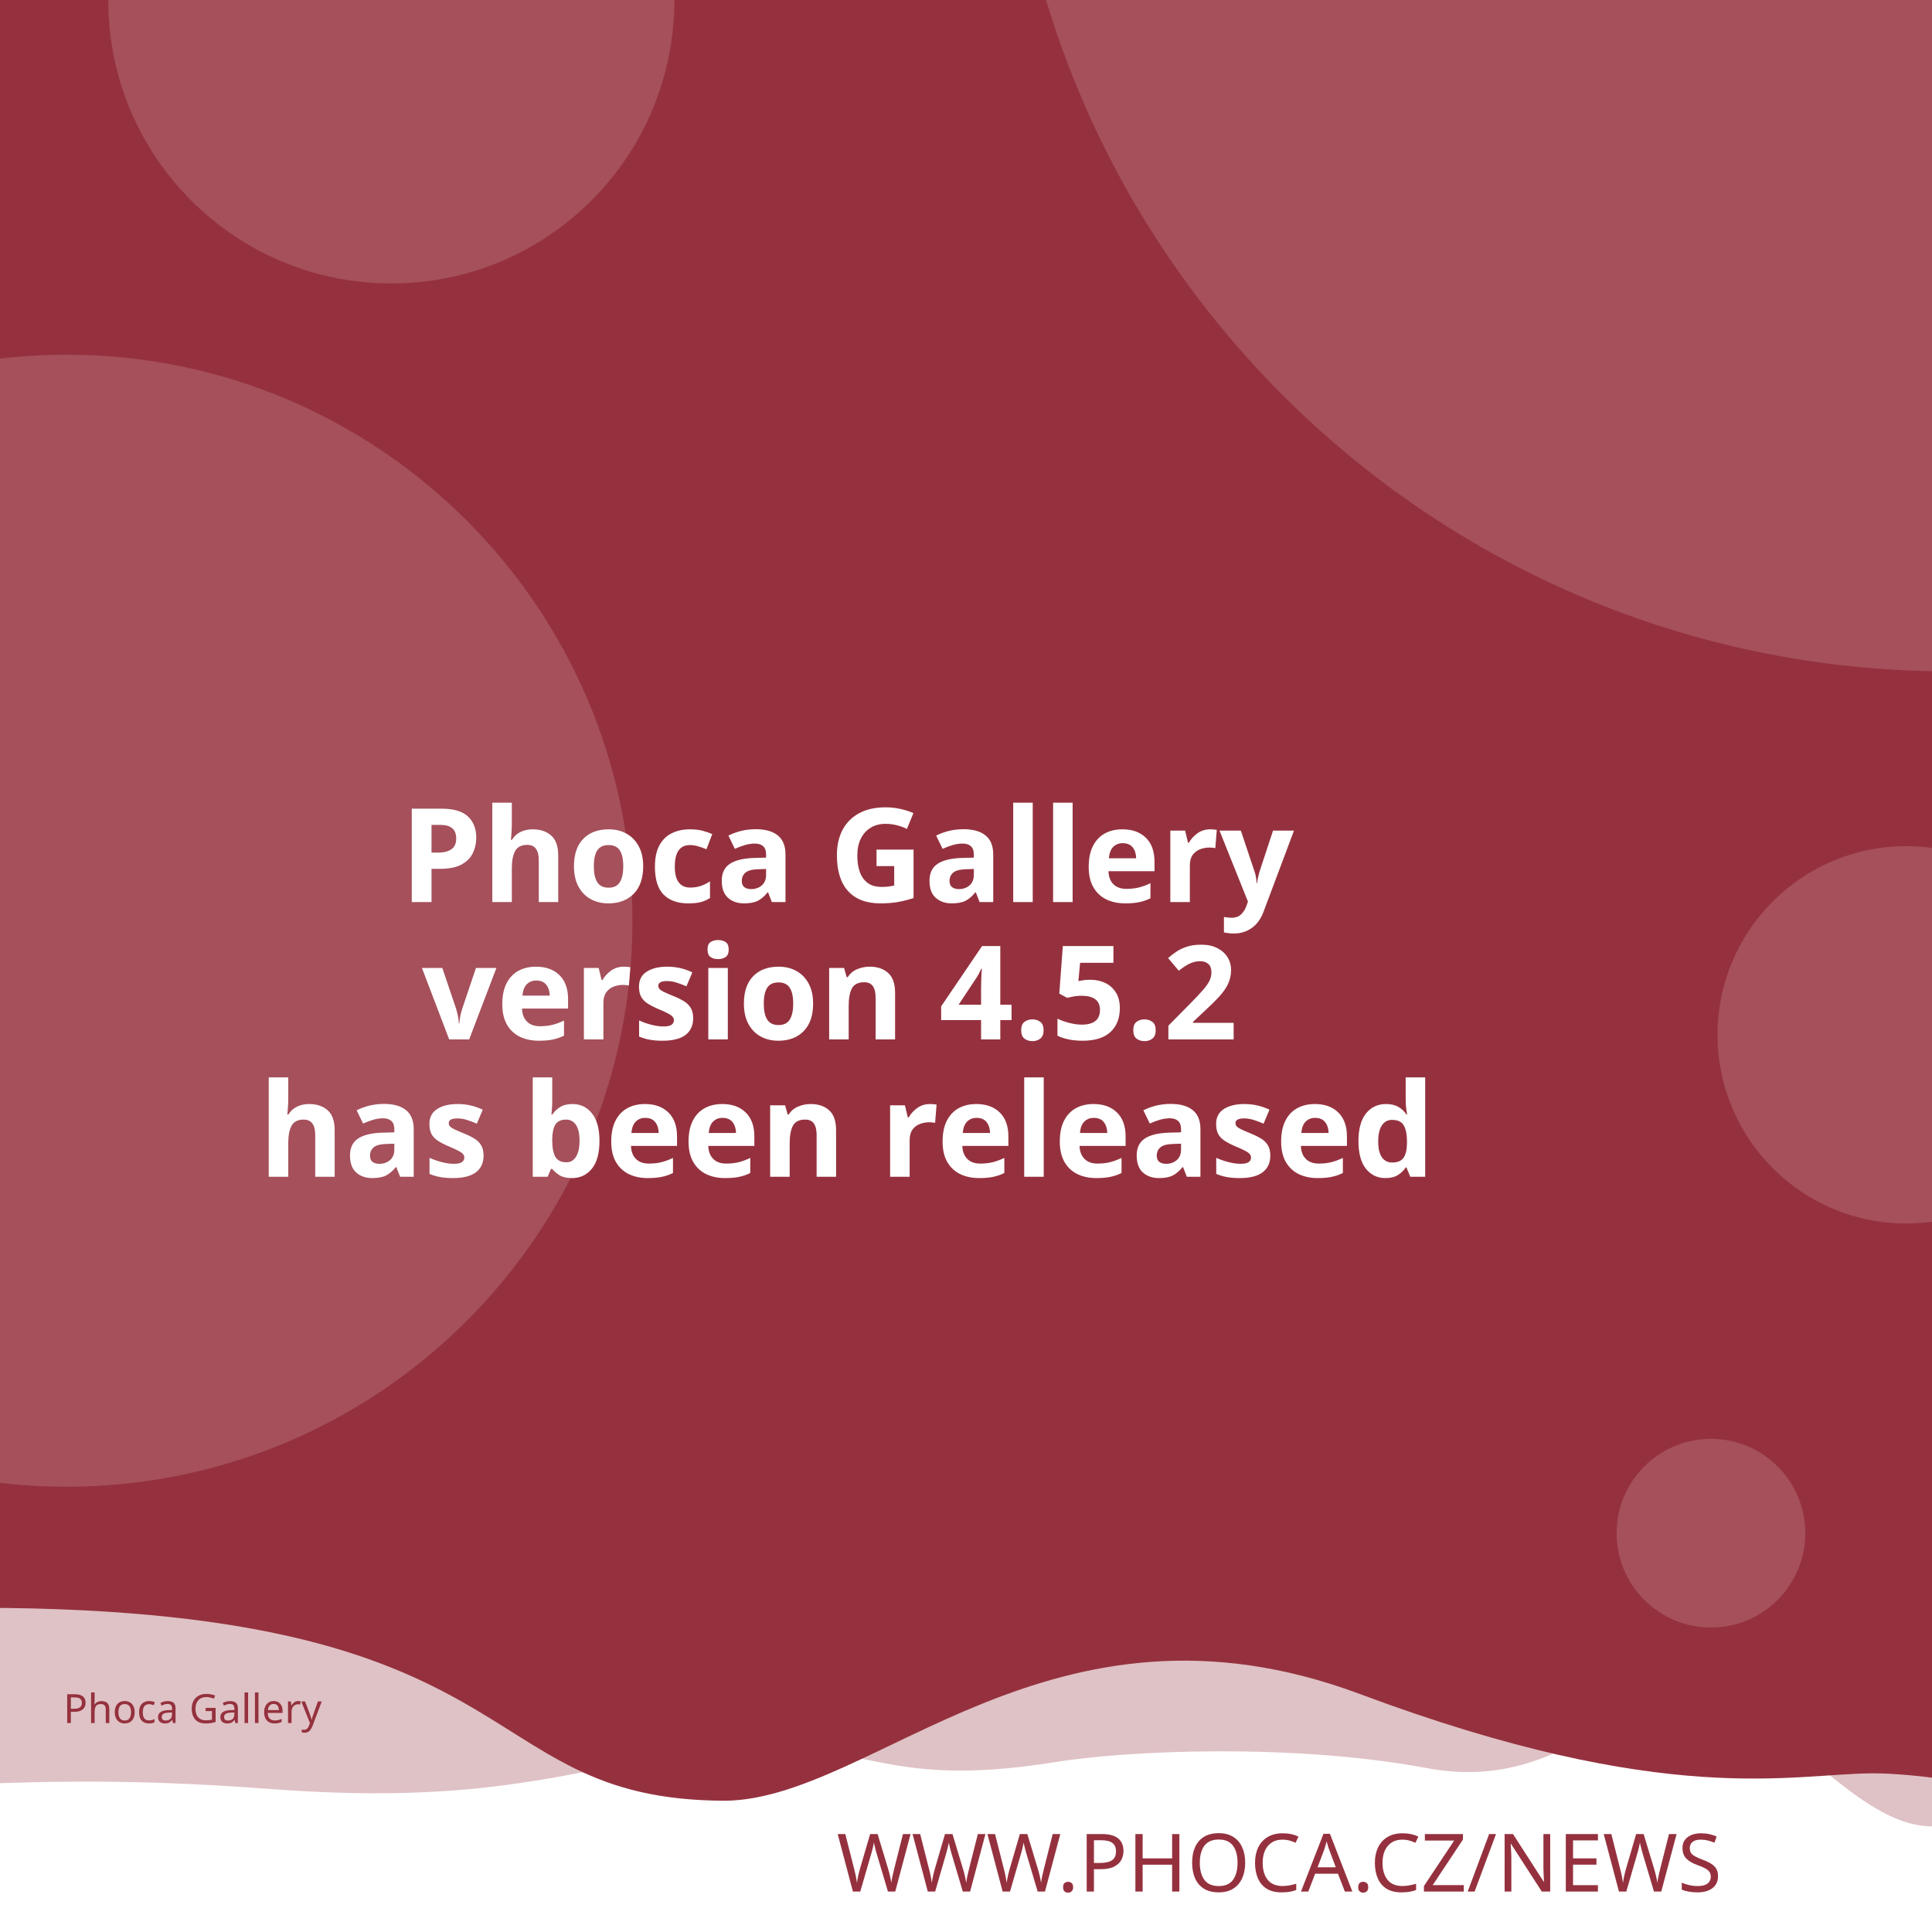
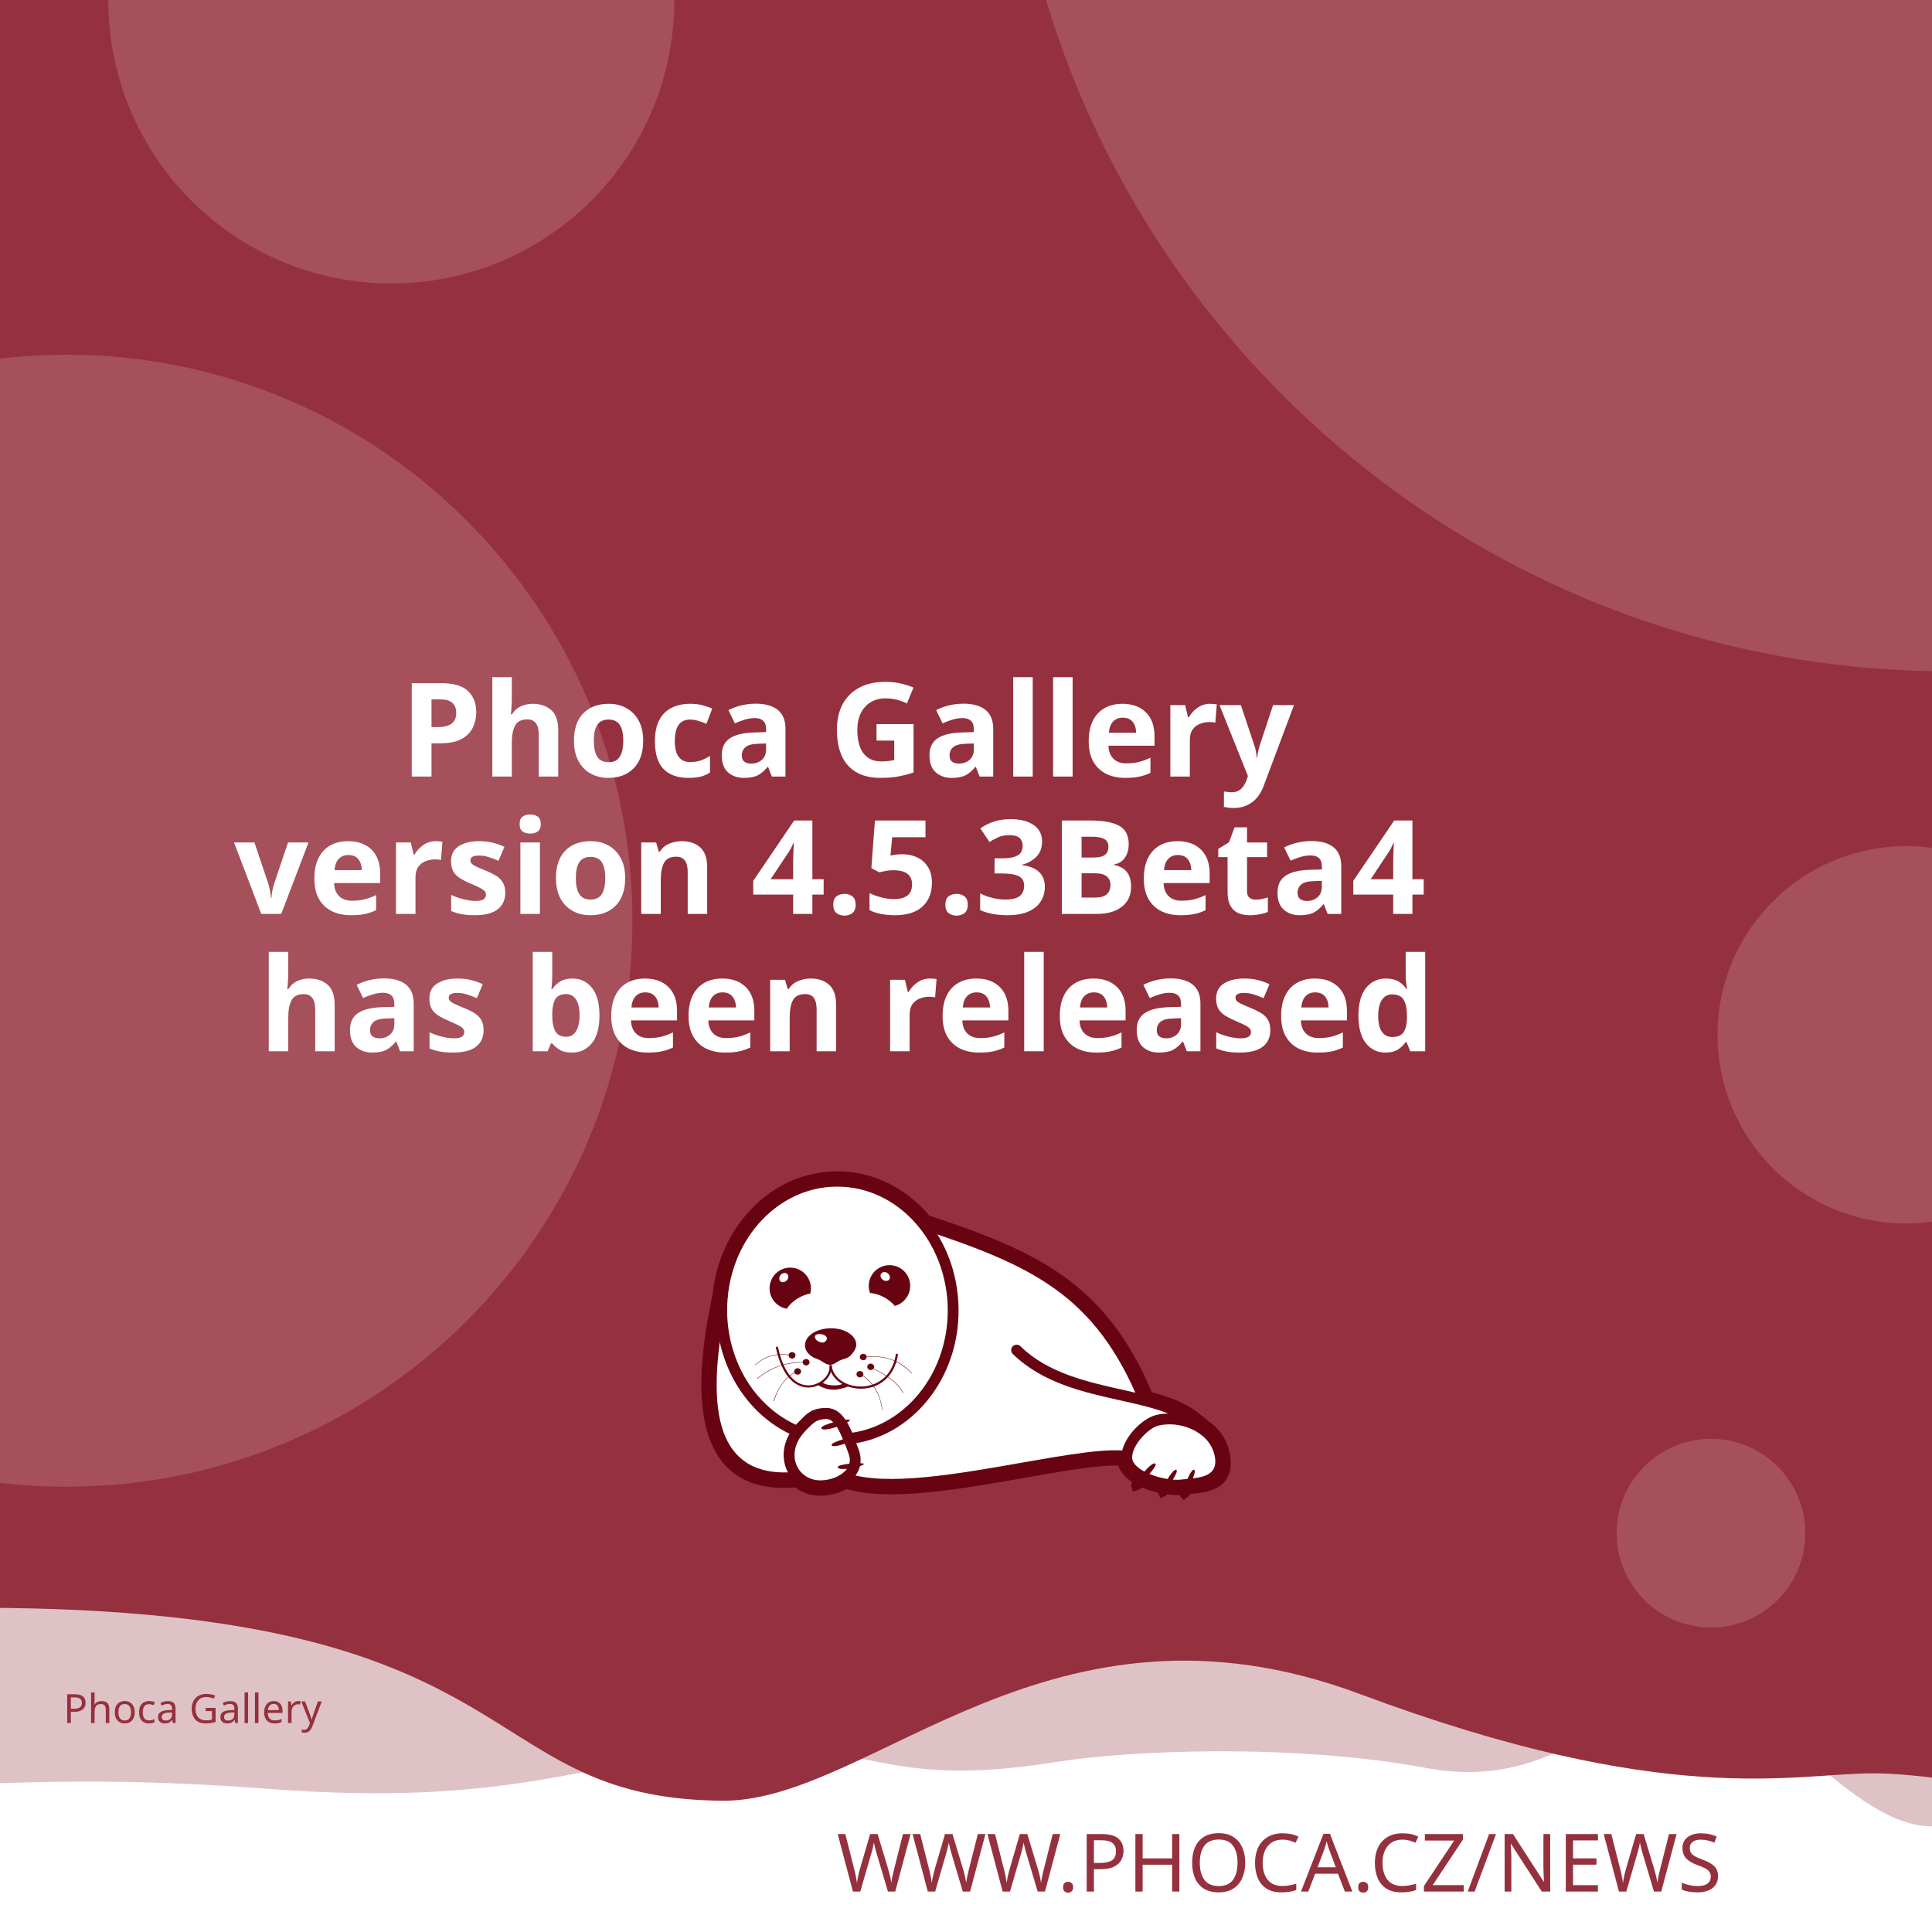
<svg xmlns="http://www.w3.org/2000/svg" width="512" height="512" viewBox="0 0 512 512" version="1.1" id="svg5">
-   <defs id="defs2" />
+   <defs id="defs2">
+     <clipPath id="clip1">
+       <path d="M 20,426 H 575 V 841.891 H 20 Z m 0,0" id="path2" />
+     </clipPath>
+   </defs>
  <g id="layer1">
    <path d="m -288.549,96.962 a 6.384,6.384 0 0 0 -6.384,6.384 v 81.087 a 6.384,6.384 0 0 0 6.384,6.384 h 81.083 a 6.384,6.384 0 0 0 6.384,-6.384 v -81.087 a 6.384,6.384 0 0 0 -6.384,-6.384 z m 16.084,16.188 c 0.591,-0.033 1.134,0.125 1.642,0.482 0.508,0.359 0.842,0.809 1.006,1.355 l 2.415,8.308 46.517,-2.44 c 0.829,-0.043 1.521,0.245 2.074,0.86 0.55,0.606 0.769,1.334 0.636,2.174 l -3.898,24.937 c -0.138,0.736 -0.57,1.497 -1.288,2.273 -0.719,0.787 -1.656,1.211 -2.797,1.272 l -32.861,1.721 3.038,10.253 27.775,-1.455 c 0.726,-0.04 1.351,0.178 1.887,0.648 0.523,0.483 0.803,1.086 0.844,1.812 0.038,0.726 -0.178,1.352 -0.648,1.887 -0.483,0.525 -1.086,0.806 -1.812,0.844 l -2.597,0.137 0.137,2.593 c 0.038,0.729 -0.178,1.356 -0.661,1.879 -0.472,0.535 -1.071,0.819 -1.8,0.856 -0.726,0.038 -1.353,-0.178 -1.879,-0.661 -0.535,-0.472 -0.814,-1.073 -0.852,-1.8 l -0.137,-2.593 -15.573,0.81 0.133,2.597 c 0.038,0.729 -0.176,1.356 -0.648,1.879 -0.483,0.535 -1.086,0.818 -1.812,0.856 -0.726,0.04 -1.352,-0.178 -1.887,-0.661 -0.525,-0.472 -0.806,-1.073 -0.844,-1.8 l -0.137,-2.597 -1.608,0.083 c -0.623,0.033 -1.193,-0.112 -1.721,-0.428 -0.515,-0.317 -0.883,-0.632 -1.11,-0.931 l -0.287,-0.507 -13.05,-49.343 -2.805,0.146 c -0.696,0.038 -1.312,-0.181 -1.858,-0.661 -0.545,-0.472 -0.835,-1.069 -0.873,-1.795 -0.038,-0.729 0.186,-1.353 0.682,-1.879 0.493,-0.535 1.083,-0.818 1.779,-0.856 z" style="fill:#ffffff;stroke-width:1;paint-order:stroke fill markers" id="path400" />
    <rect style="opacity:1;fill:#ffffff;stroke-width:5;stroke-linejoin:round;paint-order:stroke fill markers" id="rect723" width="512" height="512" x="0" y="0" />
    <path id="rect4460" style="opacity:0.3;fill:#95313e;fill-opacity:1;stroke-width:5;stroke-linejoin:round;paint-order:stroke fill markers" d="M -256,4 H 768 v 480 c 0,0 -42.667,-10 -64,-10 -21.333,0 -42.408,10 -64,10 -21.592,0 -42.667,-10 -64,-10 -21.333,0 -42.408,10 -64,10 -21.592,0 -41.887,-34.701 -63.221,-34.701 -21.333,0 -35.645,25.795 -70.761,19.246 -35.116,-6.549 -78.862,-4.741 -98.515,-1.547 -47.289,7.533 -49.247,-6.724 -87.369,-3.311 -38.122,3.413 -56.921,15.193 -120.307,10.429 -63.387,-4.764 -84.091,0.698 -135.827,-0.116 -21.333,0 -42.408,10 -64,10 -21.592,0 -42.667,-10 -64,-10 -21.333,0 -64,10 -64,10 z" />
    <path id="rect4460-5" style="fill:#95313e;fill-opacity:1;stroke-width:5;stroke-linejoin:round;paint-order:stroke fill markers" d="M -316,4.9999998e-7 H 708 V 480 c 0,0 -42.667,-10 -64,-10 -21.333,0 -42.408,10 -64,10 -21.592,0 -62.256,-10.048 -83.59,-10.048 -21.333,0 -54.449,9.448 -136.059,-21.03 -81.61,-30.478 -128.583,27.669 -167.971,28.291 -70.795,-0.042 -47.303,-54.288 -212.561,-50.983 C -185.439,429.534 -38.408,480 -60,480 c -21.592,0 -42.667,-10 -64,-10 -21.333,0 -42.408,10 -64,10 -21.592,0 -42.667,-10 -64,-10 -21.333,0 -64,10 -64,10 z" />
    <text xml:space="preserve" style="font-style:normal;font-weight:normal;font-size:21.333px;line-height:1.25;font-family:sans-serif;fill:#95313e;fill-opacity:1;stroke:none" x="484.042" y="501.277" id="text2910-3-7">
      <tspan id="tspan2908-6-5" x="484.042" y="501.277" style="font-style:normal;font-variant:normal;font-weight:300;font-stretch:normal;font-size:21.333px;font-family:Montserrat;-inkscape-font-specification:'Montserrat Light';text-align:end;text-anchor:end;fill:#95313e;fill-opacity:1">WWW.PHOCA.CZ/NEWS</tspan>
    </text>
-     <text xml:space="preserve" style="font-style:normal;font-variant:normal;font-weight:600;font-stretch:normal;font-size:34.667px;line-height:1.05;font-family:Rubik;-inkscape-font-specification:'Rubik Semi-Bold';fill:#ffffff;fill-opacity:1;stroke:none" x="256" y="165" id="text11252">
-       <tspan x="256" y="165" id="tspan403" style="text-align:center;text-anchor:middle" />
-       <tspan x="256" y="202.659" style="font-size:34.667px;text-align:center;text-anchor:middle" id="tspan442" />
-       <tspan x="256" y="239.059" style="font-size:34.667px;text-align:center;text-anchor:middle" id="tspan444">Phoca Gallery</tspan>
-       <tspan x="256" y="275.459" id="tspan1992" style="font-size:34.667px;text-align:center;text-anchor:middle">version 4.5.2
+     <text xml:space="preserve" style="font-style:normal;font-variant:normal;font-weight:600;font-stretch:normal;font-size:34.667px;line-height:1.05;font-family:Rubik;-inkscape-font-specification:'Rubik Semi-Bold';fill:#ffffff;fill-opacity:1;stroke:none" x="256" y="133" id="text11252">
+       <tspan x="256" y="133" id="tspan403" style="text-align:center;text-anchor:middle" />
+       <tspan x="256" y="169.4" style="font-size:34.667px;text-align:center;text-anchor:middle" id="tspan442" />
+       <tspan x="256" y="205.8" style="font-size:34.667px;text-align:center;text-anchor:middle" id="tspan444">Phoca Gallery</tspan>
+       <tspan x="256" y="242.2" id="tspan1992" style="font-size:34.667px;text-align:center;text-anchor:middle">version 4.5.3Beta4
</tspan>
-       <tspan x="256" y="311.859" id="tspan2906" style="font-size:34.667px;text-align:center;text-anchor:middle">has been released</tspan>
-       <tspan x="256" y="348.259" id="tspan1994" style="font-size:34.667px" />
+       <tspan x="256" y="278.6" id="tspan2906" style="font-size:34.667px;text-align:center;text-anchor:middle">has been released</tspan>
+       <tspan x="256" y="315" id="tspan1994" style="font-size:34.667px" />
    </text>
    <circle style="opacity:0.15;fill:#ffffff;fill-opacity:1;stroke-width:5;stroke-linejoin:round;paint-order:stroke fill markers" id="path8376" cx="516.67" cy="-72.081" r="250" />
    <circle style="opacity:0.15;fill:#ffffff;fill-opacity:1;stroke-width:5;stroke-linejoin:round;paint-order:stroke fill markers" id="path8376-9" cx="17.604" cy="244" r="150" />
    <circle style="opacity:0.15;fill:#ffffff;fill-opacity:1;stroke-width:5;stroke-linejoin:round;paint-order:stroke fill markers" id="path8376-6" cx="103.704" cy="0.117" r="75" />
    <circle style="opacity:0.15;fill:#ffffff;fill-opacity:1;stroke-width:5;stroke-linejoin:round;paint-order:stroke fill markers" id="path8376-6-2" cx="505.168" cy="274.238" r="50" />
    <circle style="opacity:0.15;fill:#ffffff;fill-opacity:1;stroke-width:5;stroke-linejoin:round;paint-order:stroke fill markers" id="path8376-6-2-1" cx="453.421" cy="406.309" r="25" />
    <text xml:space="preserve" style="font-style:normal;font-weight:normal;font-size:10.667px;line-height:1.25;font-family:sans-serif;fill:#95313e;fill-opacity:1;stroke:none" x="57.956" y="456.624" id="text396">
      <tspan id="tspan394" x="57.956" y="456.624" style="font-style:normal;font-variant:normal;font-weight:normal;font-stretch:normal;font-size:10.667px;font-family:Rubik;-inkscape-font-specification:Rubik;text-align:center;text-anchor:middle;fill:#95313e;fill-opacity:1">Phoca Gallery</tspan>
    </text>
+     <g id="g760" transform="matrix(0.5260845,0,0,0.5260845,99.42418,10.37304)">
+       <path style="fill:#ffffff;fill-opacity:1;fill-rule:evenodd;stroke:none" d="m 389.621,683.473 c 9.113,2.391 17.273,5.336 23.457,10.227 l 5.375,4.273 -0.004,0.008 c 4.633,3.242 8.191,7.863 9.594,13.672 0.242,0.977 0.426,2.016 0.547,3.055 1.465,14.07 -9.473,15.141 -19.348,16.055 -0.648,1.137 -1.25,1.992 -1.66,2.266 -0.246,-0.289 -0.254,-1.047 -0.09,-2.051 -0.246,0.031 -0.52,0.062 -0.824,0.098 -0.855,0.059 -1.77,0.121 -2.809,0.121 -1.75,-0.023 -3.684,-0.199 -5.691,-0.523 -0.645,0.738 -1.207,1.266 -1.578,1.438 -0.172,-0.285 -0.098,-0.895 0.145,-1.691 -3.309,-0.637 -6.738,-1.656 -9.793,-3.012 -0.332,-0.148 -0.66,-0.301 -0.984,-0.461 -1.219,1.098 -2.277,1.891 -2.863,2.051 -0.176,-0.504 0.289,-1.621 1.109,-2.973 -4.211,-2.402 -7.395,-5.645 -8.18,-9.641 -10.754,-0.684 -29.09,2.582 -49.293,6.141 -31.996,5.633 -68.574,12.086 -89.609,5.406 -1.258,0.789 -2.625,1.453 -4.07,1.984 -2.688,0.977 -5.617,1.523 -8.609,1.586 -4.73,0.055 -8.941,-1.551 -12.176,-4.27 -29.23,2.742 -40.98,-12.871 -44.496,-33.715 -3.402,-19.863 1.055,-44.504 4.527,-61.535 1.641,-15.129 7.793,-28.699 16.91,-39.043 10.93,-12.461 26.137,-20.215 43.051,-20.336 h 0.062 c 16.914,-0.184 32.242,7.328 43.418,19.543 0.715,0.781 1.414,1.582 2.094,2.406 27.59,9.176 49.688,17.566 67.891,30.629 18.176,13.078 32.348,30.754 43.898,58.293 z m 0,0" id="path177" />
+       <g clip-path="url(#clip1)" clip-rule="nonzero" id="g181">
+         <path style="fill:none;stroke:#680411;stroke-width:2.835;stroke-linecap:butt;stroke-linejoin:miter;stroke-miterlimit:22.926;stroke-opacity:1" d="m 245.703,99.901 c 5.747,-1.508 10.893,-3.365 14.792,-6.449 l 3.39,-2.695 -0.002,-0.005 c 2.922,-2.045 5.166,-4.959 6.05,-8.622 0.153,-0.616 0.269,-1.271 0.345,-1.926 0.924,-8.873 -5.974,-9.548 -12.201,-10.124 -0.409,-0.717 -0.788,-1.256 -1.047,-1.429 -0.155,0.182 -0.16,0.66 -0.057,1.293 -0.155,-0.02 -0.328,-0.039 -0.52,-0.062 -0.539,-0.037 -1.116,-0.076 -1.771,-0.076 -1.104,0.015 -2.323,0.126 -3.589,0.33 -0.406,-0.466 -0.761,-0.798 -0.995,-0.907 -0.108,0.18 -0.062,0.564 0.091,1.067 -2.086,0.402 -4.249,1.044 -6.176,1.899 -0.209,0.094 -0.416,0.19 -0.621,0.291 -0.769,-0.692 -1.436,-1.192 -1.806,-1.293 -0.111,0.318 0.182,1.022 0.7,1.875 -2.655,1.515 -4.663,3.56 -5.158,6.08 -6.782,0.431 -18.345,-1.628 -31.085,-3.872 -20.177,-3.552 -43.244,-7.622 -56.51,-3.409 -0.793,-0.498 -1.655,-0.916 -2.567,-1.251 -1.695,-0.616 -3.542,-0.961 -5.429,-1 -2.983,-0.034 -5.639,0.978 -7.678,2.692 -18.433,-1.729 -25.843,8.117 -28.06,21.261 -2.146,12.526 0.665,28.065 2.855,38.805 1.035,9.541 4.914,18.098 10.664,24.621 6.892,7.858 16.482,12.748 27.149,12.824 h 0.039 c 10.666,0.116 20.333,-4.621 27.38,-12.324 0.451,-0.493 0.892,-0.998 1.32,-1.517 17.399,-5.786 31.334,-11.078 42.813,-19.315 11.462,-8.247 20.399,-19.394 27.683,-36.761 z m 0,0" transform="matrix(1.58574,0,0,-1.58574,0,841.8898)" id="path179" />
+       </g>
+       <path style="fill:#680411;fill-opacity:1;fill-rule:evenodd;stroke:none" d="m 393.047,717.762 c 1.16,1.098 -7.754,10.625 -9.953,11.234 -0.672,-1.895 7.816,-12.52 9.832,-11.48 0.121,0.062 0.246,0.367 0.121,0.246" id="path183" />
+       <path style="fill:#680411;fill-opacity:1;fill-rule:evenodd;stroke:none" d="m 403.676,720.875 c 1.219,0.855 -5.254,10.379 -7.086,11.234 -0.914,-1.523 5.07,-12.09 6.961,-11.418 0.125,0.062 0.305,0.305 0.125,0.184" id="path185" />
+       <path style="fill:#680411;fill-opacity:1;fill-rule:evenodd;stroke:none" d="m 412.652,720.754 c 1.344,0.609 -3.422,11.172 -5.07,12.273 -1.16,-1.344 2.934,-12.766 4.945,-12.398 0.062,0 0.309,0.246 0.125,0.125" id="path187" />
+       <path style="fill:#680411;fill-opacity:1;fill-rule:evenodd;stroke:none" d="m 224.809,699.621 c -0.43,-1.586 12.211,-4.824 14.41,-4.152 -0.426,1.957 -13.375,6.414 -14.473,4.398 -0.062,-0.121 0,-0.488 0.062,-0.246 z m 0,0" id="path189" />
+       <path style="fill:#680411;fill-opacity:1;fill-rule:evenodd;stroke:none" d="m 229.938,708.172 c -0.367,-1.402 10.746,-4.641 12.703,-4.09 -0.367,1.77 -11.664,6.043 -12.703,4.273 -0.062,-0.062 -0.062,-0.367 0,-0.184" id="path191" />
+       <path style="fill:#680411;fill-opacity:1;fill-rule:evenodd;stroke:none" d="m 233.051,719.285 c -0.121,-1.402 11.359,-2.504 13.191,-1.648 -0.609,1.711 -12.52,3.789 -13.25,1.895 0,-0.121 0.059,-0.43 0.059,-0.246 z m 0,0" id="path193" />
+       <path style="fill:#680411;fill-opacity:1;fill-rule:evenodd;stroke:none" d="m 268.164,622.859 c 2.809,5.008 1.102,11.359 -3.906,14.23 -0.793,0.488 -1.648,0.793 -2.504,1.039 -1.16,-1.469 -2.934,-2.934 -5.008,-4.152 -2.625,-1.469 -5.312,-2.262 -7.449,-2.32 -1.773,-4.703 0.121,-10.141 4.641,-12.703 5.008,-2.809 11.359,-1.102 14.227,3.906 z m -12.457,2.078 c -1.098,-0.793 -1.465,-2.199 -0.793,-3.113 0.672,-0.918 2.137,-0.98 3.234,-0.184 1.164,0.855 1.469,2.258 0.797,3.176 -0.672,0.914 -2.137,0.977 -3.238,0.121" id="path195" />
+       <path style="fill:#680411;fill-opacity:1;fill-rule:evenodd;stroke:none" d="m 209.113,618.832 c 5.738,0 10.383,4.699 10.383,10.441 0,0.914 -0.125,1.77 -0.309,2.625 -1.891,0.305 -4.027,1.098 -6.105,2.32 -2.566,1.527 -4.578,3.48 -5.68,5.312 -4.945,-0.793 -8.73,-5.066 -8.73,-10.258 0,-5.742 4.641,-10.441 10.441,-10.441 z m -4.824,3.602 c 0.977,-0.977 2.441,-1.223 3.234,-0.43 0.855,0.797 0.797,2.262 -0.18,3.238 -0.918,1.039 -2.383,1.223 -3.238,0.488 -0.793,-0.793 -0.734,-2.258 0.184,-3.297" id="path197" />
+       <path style="fill:#680411;fill-opacity:1;fill-rule:evenodd;stroke:none" d="m 229.449,649.363 c 1.77,0 3.48,0.246 5.008,0.613 1.527,0.426 2.93,1.035 4.09,1.77 1.16,0.73 2.137,1.648 2.75,2.625 0.672,0.977 1.035,2.078 1.035,3.238 0,1.098 -0.426,2.32 -1.16,3.359 -0.73,1.035 -1.523,2.195 -2.746,2.992 -1.281,0.793 -3.055,1.035 -4.52,1.707 -1.406,0.734 -3.055,2.137 -4.641,2.137 -1.77,0 -3.664,-1.34 -4.887,-2.137 -1.281,-0.855 -2.871,-1.035 -4.031,-1.832 -1.16,-0.73 -2.137,-1.648 -2.809,-2.625 -0.672,-1.039 -1.035,-2.137 -1.035,-3.297 0,-1.16 0.363,-2.262 1.035,-3.297 0.613,-0.977 1.59,-1.895 2.75,-2.688 1.16,-0.793 2.562,-1.406 4.09,-1.832 1.59,-0.43 3.238,-0.672 5.07,-0.734 z m -3.969,3.176 c 1.707,0.551 2.625,1.711 1.77,2.934 -0.914,1.219 -1.832,1.402 -3.418,0.793 -1.59,-0.613 -2.629,-2.016 -2.262,-2.992 0.305,-0.918 2.199,-1.285 3.91,-0.734 z m 0,0" id="path199" />
+       <path style="fill:#680411;fill-opacity:1;fill-rule:nonzero;stroke:none" d="m 202.883,658.645 c 2.445,11.664 7.023,17.102 11.664,18.871 1.773,0.609 3.543,0.793 5.191,0.551 1.648,-0.246 3.238,-0.918 4.582,-1.773 3.051,-2.012 5.008,-5.25 4.516,-8.18 l 1.102,-0.125 c 0.488,3.301 -1.648,6.965 -5.008,9.223 -1.465,0.914 -3.238,1.648 -5.07,1.895 -1.832,0.305 -3.785,0.121 -5.68,-0.613 -5.004,-1.832 -9.832,-7.512 -12.395,-19.664 l 1.098,-0.18 z m 0,0" id="path201" />
+       <path style="fill:#680411;fill-opacity:1;fill-rule:nonzero;stroke:none" d="m 229.938,667.988 c 0.367,4.094 3.176,7.27 7.023,9.102 2.195,1.035 4.824,1.586 7.449,1.648 2.625,0.059 5.312,-0.488 7.816,-1.648 4.887,-2.262 8.977,-6.961 10.078,-14.902 l 1.098,0.184 c -1.223,8.305 -5.559,13.312 -10.75,15.754 -2.625,1.223 -5.496,1.711 -8.305,1.711 -2.746,-0.059 -5.496,-0.672 -7.875,-1.77 -4.152,-1.953 -7.27,-5.438 -7.637,-9.953 z m 0,0" id="path203" />
+       <path style="fill:#680411;fill-opacity:1;fill-rule:nonzero;stroke:none" d="m 224.93,676.477 c 1.895,1.285 3.359,1.527 5.496,1.648 2.137,0.062 3.113,0.125 5.617,-0.914 l 2.992,1.223 c -2.809,1.16 -6.227,2.016 -8.73,1.891 -2.566,-0.121 -5.375,-1.098 -7.574,-2.562 z m 0,0" id="path205" />
+       <path style="fill:#680411;fill-opacity:1;fill-rule:evenodd;stroke:none" d="m 210.027,661.395 c 0.98,0 1.711,0.734 1.711,1.586 0,0.918 -0.73,1.652 -1.711,1.652 -0.977,0 -1.77,-0.734 -1.77,-1.652 0,-0.852 0.793,-1.586 1.77,-1.586" id="path207" />
+       <path style="fill:#680411;fill-opacity:1;fill-rule:evenodd;stroke:none" d="m 217.113,664.875 c 0.977,0 1.711,0.734 1.711,1.648 0,0.855 -0.734,1.59 -1.711,1.59 -0.977,0 -1.77,-0.734 -1.77,-1.59 0,-0.914 0.793,-1.648 1.77,-1.648" id="path209" />
+       <path style="fill:#680411;fill-opacity:1;fill-rule:evenodd;stroke:none" d="m 212.777,669.516 c 0.977,0 1.77,0.734 1.77,1.648 0,0.855 -0.793,1.59 -1.77,1.59 -0.918,0 -1.711,-0.734 -1.711,-1.59 0,-0.914 0.793,-1.648 1.711,-1.648" id="path211" />
+       <path style="fill:#680411;fill-opacity:1;fill-rule:evenodd;stroke:none" d="m 244.164,670.922 c 0.98,0 1.773,0.73 1.773,1.586 0,0.918 -0.793,1.648 -1.773,1.648 -0.977,0 -1.707,-0.73 -1.707,-1.648 0,-0.855 0.73,-1.586 1.707,-1.586" id="path213" />
+       <path style="fill:#680411;fill-opacity:1;fill-rule:evenodd;stroke:none" d="m 249.602,667.195 c 0.977,0 1.77,0.734 1.77,1.648 0,0.855 -0.793,1.59 -1.77,1.59 -0.918,0 -1.711,-0.734 -1.711,-1.59 0,-0.914 0.793,-1.648 1.711,-1.648" id="path215" />
+       <path style="fill:#680411;fill-opacity:1;fill-rule:evenodd;stroke:none" d="m 245.875,662.25 c 0.918,0 1.711,0.73 1.711,1.648 0,0.855 -0.793,1.586 -1.711,1.586 -0.977,0 -1.77,-0.73 -1.77,-1.586 0,-0.918 0.793,-1.648 1.77,-1.648" id="path217" />
+       <path style="fill:#680411;fill-opacity:1;fill-rule:nonzero;stroke:none" d="m 245.816,663.777 c 5.496,-0.672 10.195,-0.125 14.227,1.281 4.031,1.406 7.391,3.785 10.258,6.902 l -0.18,0.121 c -2.812,-3.055 -6.168,-5.375 -10.141,-6.84 -4.027,-1.406 -8.668,-1.895 -14.105,-1.281 z m 0,0" id="path219" />
+       <path style="fill:#680411;fill-opacity:1;fill-rule:nonzero;stroke:none" d="m 244.473,672.387 c 3.176,1.953 5.68,4.398 7.508,7.391 1.836,3.051 2.996,6.594 3.543,10.684 h -0.184 c -0.547,-4.027 -1.707,-7.57 -3.539,-10.562 -1.832,-2.934 -4.336,-5.434 -7.453,-7.328 z m 0,0" id="path221" />
+       <path style="fill:#680411;fill-opacity:1;fill-rule:nonzero;stroke:none" d="m 249.723,669.027 c 4.641,2.137 8.184,4.273 10.809,6.414 2.688,2.137 4.457,4.336 5.559,6.531 l -0.184,0.125 c -1.102,-2.199 -2.871,-4.398 -5.496,-6.473 -2.625,-2.141 -6.168,-4.277 -10.75,-6.414 z m 0,0" id="path223" />
+       <path style="fill:#680411;fill-opacity:1;fill-rule:nonzero;stroke:none" d="m 191.344,667.867 c 2.625,-2.441 5.555,-4.031 8.609,-4.824 3.176,-0.855 6.535,-0.793 10.074,0 v 0.184 c -3.539,-0.793 -6.898,-0.793 -10.012,0 -3.055,0.793 -5.926,2.383 -8.551,4.762 z m 0,0" id="path225" />
+       <path style="fill:#680411;fill-opacity:1;fill-rule:nonzero;stroke:none" d="m 192.32,674.77 c 3.723,-3.117 7.57,-5.254 11.664,-6.598 4.031,-1.344 8.305,-1.891 12.824,-1.707 v 0.18 c -4.52,-0.121 -8.734,0.43 -12.766,1.711 -4.027,1.344 -7.875,3.48 -11.602,6.598 z m 0,0" id="path227" />
+       <path style="fill:#680411;fill-opacity:1;fill-rule:nonzero;stroke:none" d="m 200.688,686.004 c 1.402,-4.273 3.172,-7.512 5.188,-9.891 1.957,-2.445 4.215,-3.973 6.535,-4.949 l 0.121,0.184 c -2.32,0.977 -4.516,2.504 -6.531,4.887 -1.957,2.383 -3.727,5.555 -5.07,9.832 l -0.246,-0.062 z m 0,0" id="path229" />
+       <path style="fill:#680411;fill-opacity:1;fill-rule:nonzero;stroke:none" d="m 379.43,716.781 c -9.953,-1.832 -30.168,1.773 -52.699,5.742 -32.613,5.738 -69.984,12.336 -90.809,5.008 l 1.832,-5.191 c 19.48,6.84 56.059,0.367 88,-5.25 23.02,-4.031 43.723,-7.695 54.652,-5.68 z m 0,0" id="path231" />
+       <path style="fill:#680411;fill-opacity:1;fill-rule:nonzero;stroke:none" d="m 232.258,572.602 h 0.062 c 16.914,-0.184 32.242,7.328 43.418,19.543 11.051,12.09 17.953,28.945 18.137,47.57 v 0.062 c 0.184,17.527 -5.742,33.648 -15.512,45.738 -9.895,12.273 -23.816,20.582 -39.57,22.23 l -2.016,0.18 -0.793,-1.891 c -1.344,-3.359 -2.75,-6.352 -4.336,-8.367 -1.285,-1.648 -2.688,-2.625 -4.277,-2.625 -4.762,0 -6.531,1.832 -8.977,4.273 l -1.039,1.039 c -0.426,0.426 -0.852,0.855 -1.219,1.281 v 0.062 c -0.43,0.426 -0.793,0.914 -1.102,1.281 l -1.281,1.711 -1.953,-0.793 C 200.016,699.074 190,690.34 182.914,679.164 176.016,668.293 171.984,655.105 171.863,640.875 c -0.184,-18.688 6.473,-35.602 17.34,-47.938 10.934,-12.457 26.141,-20.215 43.055,-20.336 z m 0.121,5.438 h -0.059 c -15.27,0.121 -29.07,7.203 -39.023,18.5 -10.016,11.359 -16.121,27.055 -16,44.277 0.121,13.188 3.91,25.402 10.199,35.418 6.105,9.648 14.656,17.281 24.547,21.801 0.488,-0.551 0.98,-1.098 1.469,-1.59 l 0.977,-0.977 c 3.359,-3.418 5.801,-5.859 12.883,-5.859 3.543,0 6.293,1.77 8.551,4.641 1.648,2.074 3.055,4.762 4.336,7.754 13.375,-1.953 25.219,-9.281 33.832,-19.906 9.039,-11.176 14.473,-26.016 14.352,-42.262 v -0.059 c -0.184,-17.223 -6.598,-32.793 -16.797,-43.969 -10.137,-11.113 -23.996,-17.895 -39.266,-17.77 z m 0,0" id="path233" />
+       <path style="fill:#680411;fill-opacity:1;fill-rule:nonzero;stroke:none" d="m 325.141,658.523 c 13.801,13.496 33.465,17.832 51.359,21.863 14.289,3.176 27.539,6.168 36.578,13.312 l 5.375,4.273 -3.422,4.277 -5.371,-4.277 c -8.062,-6.41 -20.703,-9.219 -34.383,-12.273 -18.625,-4.152 -39.023,-8.734 -53.984,-23.266 -0.547,-0.488 -0.914,-1.223 -0.914,-2.016 0,-1.527 1.219,-2.75 2.746,-2.75 0.797,0 1.527,0.309 2.016,0.855 z m 0,0" id="path235" />
+       <path style="fill:#680411;fill-opacity:1;fill-rule:nonzero;stroke:none" d="m 428.59,714.707 c 1.465,14.105 -9.527,15.145 -19.418,16.059 -0.672,0.062 -1.344,0.184 -2.504,0.309 -0.855,0.059 -1.773,0.121 -2.812,0.121 -5.004,-0.062 -11.539,-1.406 -16.914,-3.785 -5.863,-2.629 -10.504,-6.656 -11.055,-11.91 -0.059,-0.305 -0.059,-0.73 -0.059,-1.098 0.059,-4.336 2.32,-8.977 5.496,-12.766 3.48,-4.211 8.184,-7.633 12.031,-8.547 1.219,-0.309 2.441,-0.488 3.664,-0.613 6.289,-0.672 13.188,0.672 18.867,3.91 5.863,3.234 10.504,8.426 12.152,15.266 0.246,0.977 0.43,2.016 0.551,3.055 z m -19.906,10.625 c 7.266,-0.672 15.324,-1.465 14.473,-10.074 -0.125,-0.797 -0.246,-1.59 -0.43,-2.324 -1.281,-5.25 -4.883,-9.219 -9.527,-11.785 -4.699,-2.625 -10.379,-3.785 -15.633,-3.234 -0.977,0.059 -1.953,0.242 -2.93,0.488 -2.75,0.672 -6.289,3.297 -9.102,6.715 -2.441,2.934 -4.211,6.352 -4.211,9.285 0,0.121 0,0.305 0,0.547 0.367,2.992 3.664,5.559 7.875,7.453 4.703,2.137 10.324,3.297 14.656,3.297 0.797,0 1.527,0 2.262,-0.121 l 2.562,-0.246 z m 0,0" id="path237" />
+       <path style="fill:#680411;fill-opacity:1;fill-rule:nonzero;stroke:none" d="m 177.664,632.816 c -3.297,16.547 -7.758,40.73 -4.52,59.844 3.113,18.137 13.434,31.695 39.266,29.008 l 0.551,5.496 c -29.742,3.055 -41.648,-12.641 -45.191,-33.648 -3.418,-19.969 1.102,-44.762 4.582,-61.801 z m 0,0" id="path239" />
+       <path style="fill:#680411;fill-opacity:1;fill-rule:nonzero;stroke:none" d="m 227.371,689.609 c 8.488,0 12.094,9.832 16.184,20.883 l 0.062,0.121 c 0.609,1.711 0.914,3.422 0.914,5.008 0.062,3.48 -1.219,6.535 -3.418,8.977 -2.078,2.324 -4.887,4.156 -8.062,5.316 -2.688,0.977 -5.617,1.523 -8.609,1.586 -5.375,0.062 -10.078,-2.016 -13.434,-5.434 -1.652,-1.648 -2.934,-3.543 -3.848,-5.68 -0.855,-2.137 -1.344,-4.457 -1.406,-6.902 -0.062,-5.496 2.199,-11.543 7.758,-17.039 l 0.977,-0.977 c 3.355,-3.418 5.801,-5.859 12.883,-5.859 z m 11.055,22.777 c -3.422,-9.16 -6.414,-17.344 -11.055,-17.344 -4.762,0 -6.531,1.832 -8.977,4.273 l -1.039,1.039 c -4.395,4.336 -6.168,8.918 -6.105,13.07 0,1.707 0.367,3.355 0.977,4.824 0.613,1.523 1.527,2.867 2.625,3.969 2.383,2.379 5.742,3.848 9.527,3.785 2.32,0 4.641,-0.488 6.781,-1.223 2.379,-0.914 4.395,-2.195 5.859,-3.785 1.285,-1.527 2.078,-3.297 2.078,-5.312 0,-0.977 -0.246,-2.016 -0.672,-3.176 z m 0,0" id="path241" />
+       <path style="fill:#680411;fill-opacity:1;fill-rule:nonzero;stroke:none" d="m 277.02,594.281 c 27.969,9.281 50.32,17.711 68.703,30.898 18.504,13.312 32.852,31.391 44.516,59.785 l -5.066,2.141 c -11.238,-27.422 -24.977,-44.766 -42.625,-57.465 -17.773,-12.824 -39.758,-21.07 -67.238,-30.168 z m 0,0" id="path243" />
+     </g>
  </g>
</svg>
